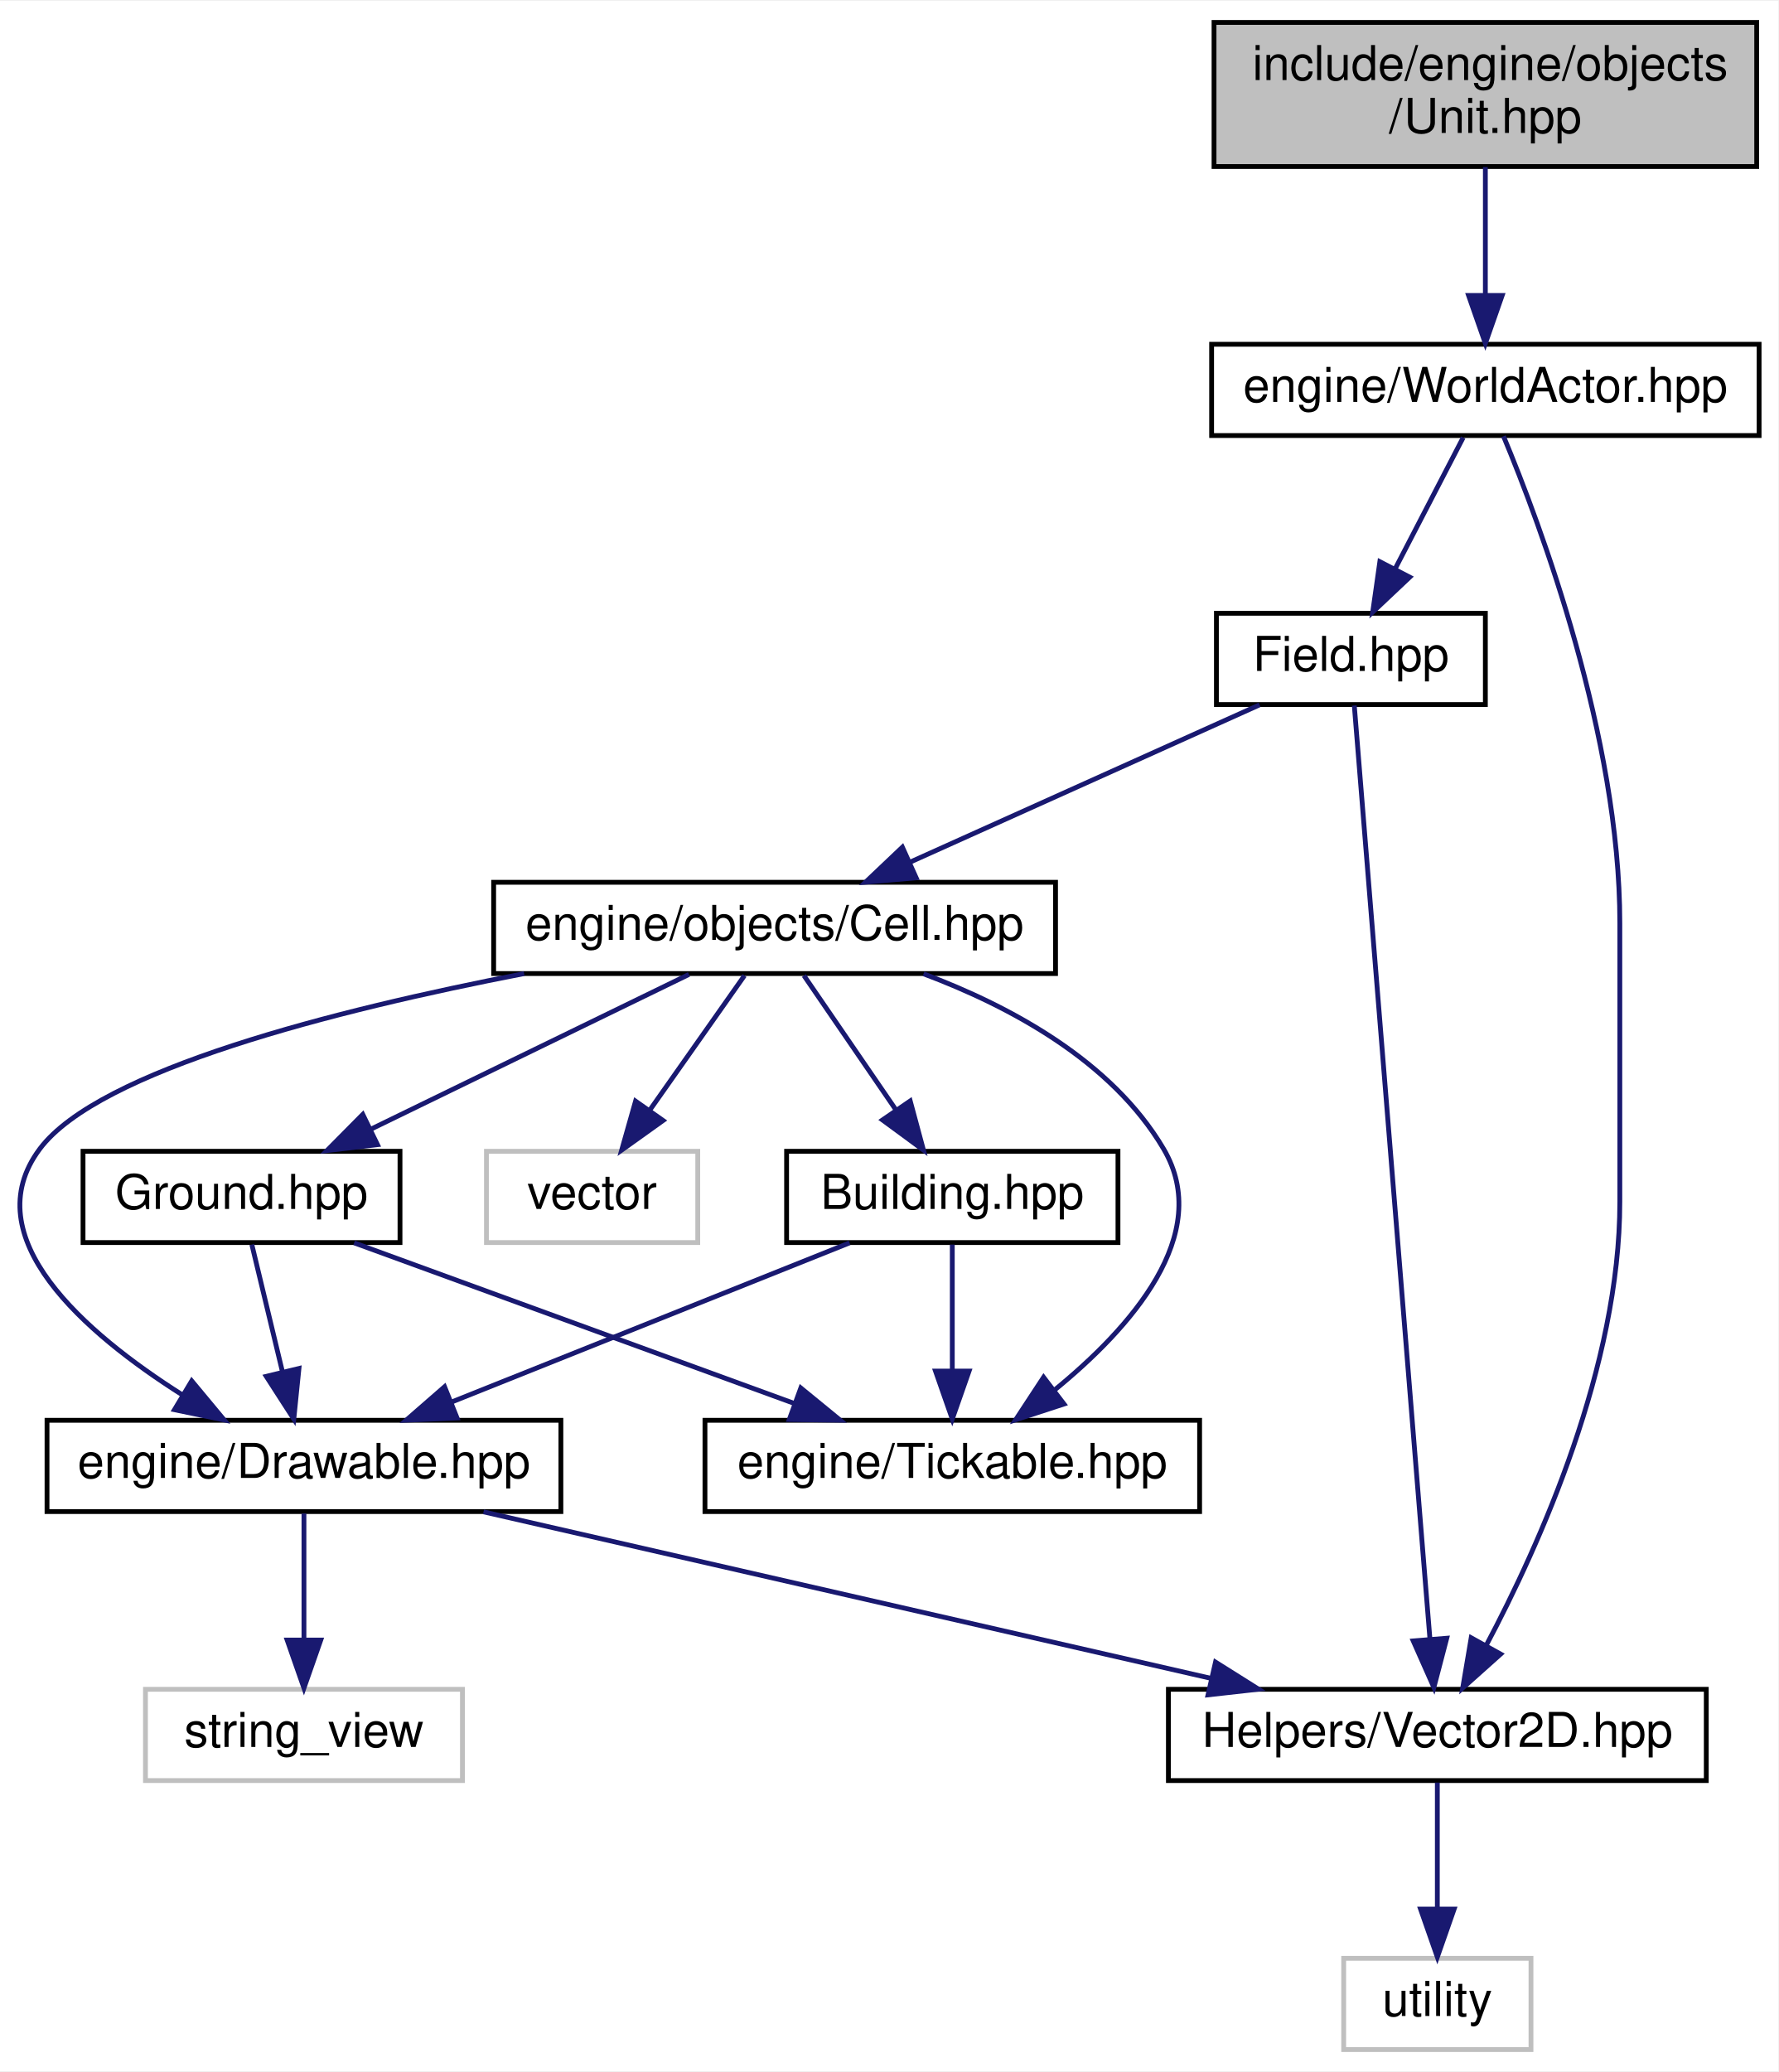
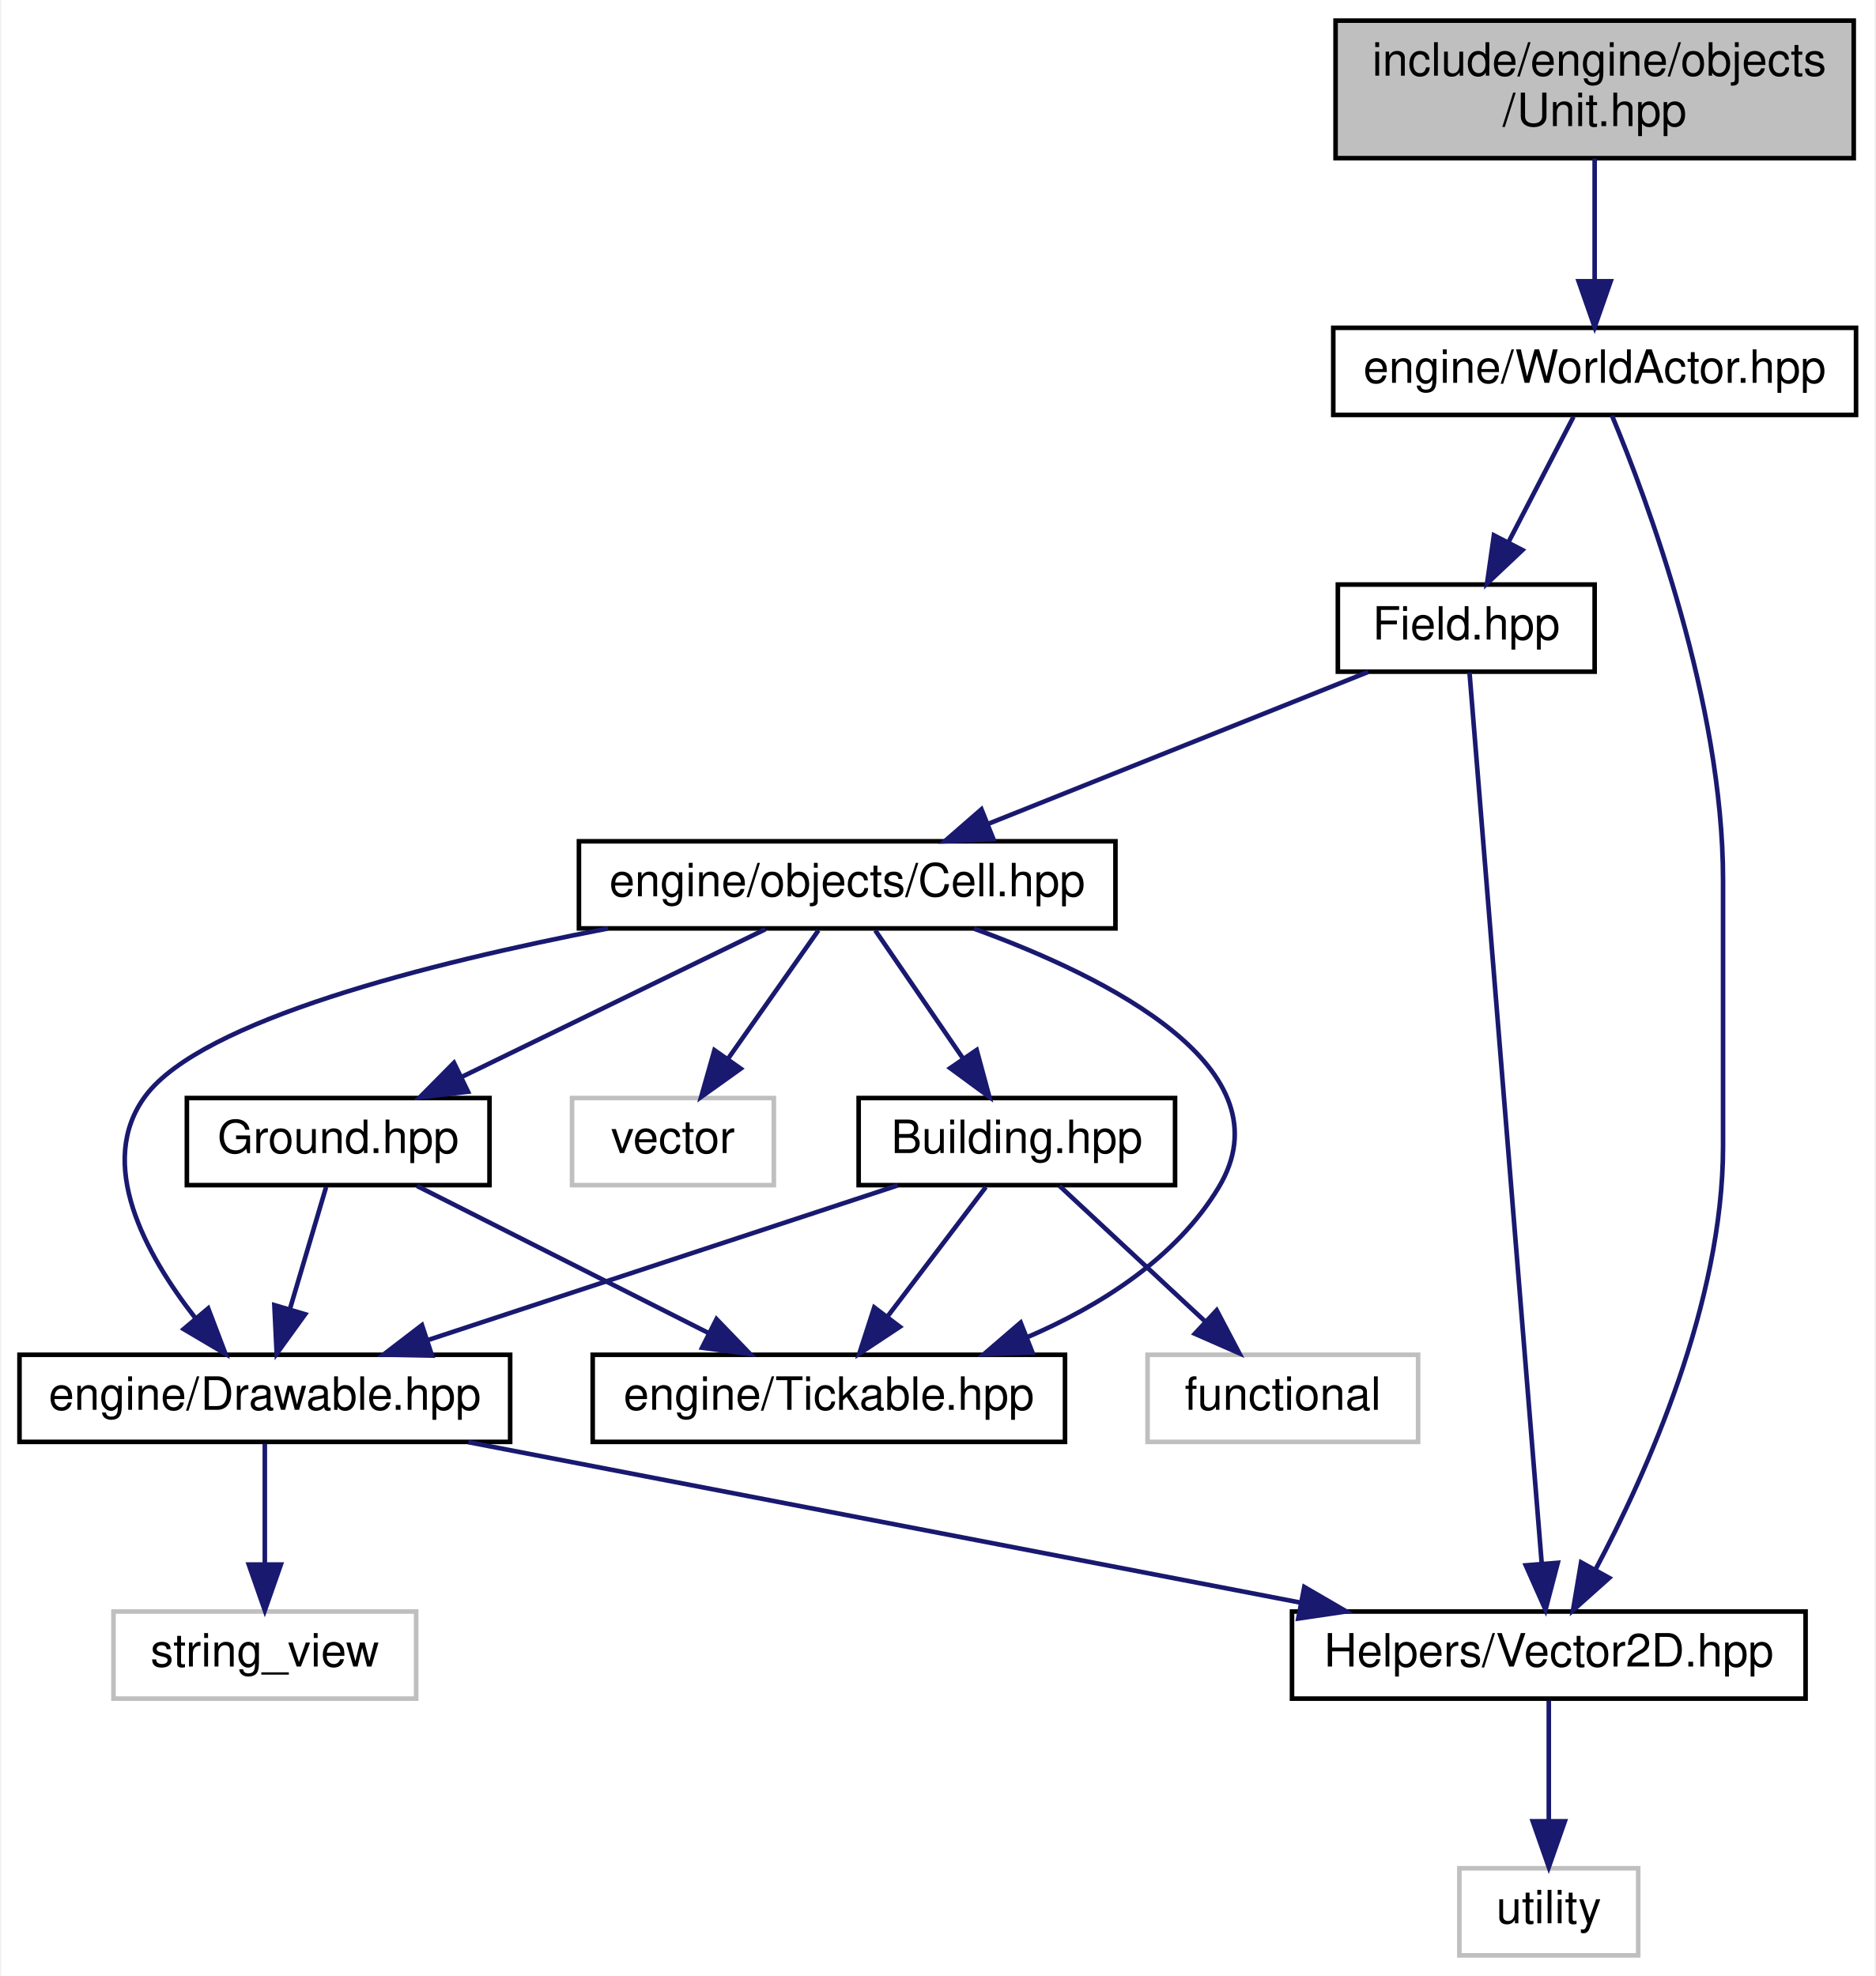
- <svg xmlns="http://www.w3.org/2000/svg" xmlns:xlink="http://www.w3.org/1999/xlink" width="370pt" height="431pt" viewBox="0.00 0.00 370.29 431.00">
+ <svg xmlns="http://www.w3.org/2000/svg" xmlns:xlink="http://www.w3.org/1999/xlink" width="409pt" height="431pt" viewBox="0.00 0.00 408.50 431.00">
  <g id="graph0" class="graph" transform="scale(1 1) rotate(0) translate(4 427)">
-     <polygon fill="white" stroke="transparent" points="-4,4 -4,-427 366.29,-427 366.29,4 -4,4" />
+     <polygon fill="white" stroke="transparent" points="-4,4 -4,-427 404.5,-427 404.5,4 -4,4" />
    <g id="node1" class="node">
      <g id="a_node1">
        <a xlink:title=" ">
-           <polygon fill="#bfbfbf" stroke="black" points="248.79,-392.5 248.79,-422.5 361.79,-422.5 361.79,-392.5 248.79,-392.5" />
-           <text text-anchor="start" x="256.79" y="-410.5" font-family="Helvetica,sans-Serif" font-size="10.00">include/engine/objects</text>
-           <text text-anchor="middle" x="305.29" y="-399.5" font-family="Helvetica,sans-Serif" font-size="10.00">/Unit.hpp</text>
+           <polygon fill="#bfbfbf" stroke="black" points="287,-392.5 287,-422.5 400,-422.5 400,-392.5 287,-392.5" />
+           <text text-anchor="start" x="295" y="-410.5" font-family="Helvetica,sans-Serif" font-size="10.00">include/engine/objects</text>
+           <text text-anchor="middle" x="343.5" y="-399.5" font-family="Helvetica,sans-Serif" font-size="10.00">/Unit.hpp</text>
        </a>
      </g>
    </g>
    <g id="node2" class="node">
      <g id="a_node2">
        <a xlink:href="_world_actor_8hpp.html" target="_top" xlink:title=" ">
-           <polygon fill="white" stroke="black" points="248.29,-336.5 248.29,-355.5 362.29,-355.5 362.29,-336.5 248.29,-336.5" />
-           <text text-anchor="middle" x="305.29" y="-343.5" font-family="Helvetica,sans-Serif" font-size="10.00">engine/WorldActor.hpp</text>
+           <polygon fill="white" stroke="black" points="286.5,-336.5 286.5,-355.5 400.5,-355.5 400.5,-336.5 286.5,-336.5" />
+           <text text-anchor="middle" x="343.5" y="-343.5" font-family="Helvetica,sans-Serif" font-size="10.00">engine/WorldActor.hpp</text>
        </a>
      </g>
    </g>
    <g id="edge1" class="edge">
-       <path fill="none" stroke="midnightblue" d="M305.29,-392.4C305.29,-384.47 305.29,-374.46 305.29,-365.86" />
-       <polygon fill="midnightblue" stroke="midnightblue" points="308.79,-365.66 305.29,-355.66 301.79,-365.66 308.79,-365.66" />
+       <path fill="none" stroke="midnightblue" d="M343.5,-392.4C343.5,-384.47 343.5,-374.46 343.5,-365.86" />
+       <polygon fill="midnightblue" stroke="midnightblue" points="347,-365.66 343.5,-355.66 340,-365.66 347,-365.66" />
    </g>
    <g id="node3" class="node">
      <g id="a_node3">
        <a xlink:href="_vector2_d_8hpp.html" target="_top" xlink:title=" ">
-           <polygon fill="white" stroke="black" points="239.29,-56.5 239.29,-75.5 351.29,-75.5 351.29,-56.5 239.29,-56.5" />
-           <text text-anchor="middle" x="295.29" y="-63.5" font-family="Helvetica,sans-Serif" font-size="10.00">Helpers/Vector2D.hpp</text>
+           <polygon fill="white" stroke="black" points="277.5,-56.5 277.5,-75.5 389.5,-75.5 389.5,-56.5 277.5,-56.5" />
+           <text text-anchor="middle" x="333.5" y="-63.5" font-family="Helvetica,sans-Serif" font-size="10.00">Helpers/Vector2D.hpp</text>
        </a>
      </g>
    </g>
    <g id="edge2" class="edge">
-       <path fill="none" stroke="midnightblue" d="M309.07,-336.35C316.71,-318.03 333.29,-273.82 333.29,-235 333.29,-235 333.29,-235 333.29,-177 333.29,-142.81 316.69,-105.76 305.43,-84.57" />
-       <polygon fill="midnightblue" stroke="midnightblue" points="308.47,-82.83 300.57,-75.77 302.34,-86.22 308.47,-82.83" />
+       <path fill="none" stroke="midnightblue" d="M347.28,-336.35C354.92,-318.03 371.5,-273.82 371.5,-235 371.5,-235 371.5,-235 371.5,-177 371.5,-142.81 354.9,-105.76 343.64,-84.57" />
+       <polygon fill="midnightblue" stroke="midnightblue" points="346.68,-82.83 338.78,-75.77 340.55,-86.22 346.68,-82.83" />
    </g>
    <g id="node5" class="node">
      <g id="a_node5">
        <a xlink:href="_field_8hpp.html" target="_top" xlink:title=" ">
-           <polygon fill="white" stroke="black" points="249.29,-280.5 249.29,-299.5 305.29,-299.5 305.29,-280.5 249.29,-280.5" />
-           <text text-anchor="middle" x="277.29" y="-287.5" font-family="Helvetica,sans-Serif" font-size="10.00">Field.hpp</text>
+           <polygon fill="white" stroke="black" points="287.5,-280.5 287.5,-299.5 343.5,-299.5 343.5,-280.5 287.5,-280.5" />
+           <text text-anchor="middle" x="315.5" y="-287.5" font-family="Helvetica,sans-Serif" font-size="10.00">Field.hpp</text>
        </a>
      </g>
    </g>
    <g id="edge4" class="edge">
-       <path fill="none" stroke="midnightblue" d="M300.67,-336.08C296.83,-328.69 291.27,-317.95 286.53,-308.81" />
-       <polygon fill="midnightblue" stroke="midnightblue" points="289.54,-307.02 281.83,-299.75 283.32,-310.24 289.54,-307.02" />
+       <path fill="none" stroke="midnightblue" d="M338.88,-336.08C335.04,-328.69 329.48,-317.95 324.74,-308.81" />
+       <polygon fill="midnightblue" stroke="midnightblue" points="327.75,-307.02 320.04,-299.75 321.53,-310.24 327.75,-307.02" />
    </g>
    <g id="node4" class="node">
      <g id="a_node4">
        <a xlink:title=" ">
-           <polygon fill="white" stroke="#bfbfbf" points="275.79,-0.5 275.79,-19.5 314.79,-19.5 314.79,-0.5 275.79,-0.5" />
-           <text text-anchor="middle" x="295.29" y="-7.5" font-family="Helvetica,sans-Serif" font-size="10.00">utility</text>
+           <polygon fill="white" stroke="#bfbfbf" points="314,-0.5 314,-19.5 353,-19.5 353,-0.5 314,-0.5" />
+           <text text-anchor="middle" x="333.5" y="-7.5" font-family="Helvetica,sans-Serif" font-size="10.00">utility</text>
        </a>
      </g>
    </g>
    <g id="edge3" class="edge">
-       <path fill="none" stroke="midnightblue" d="M295.29,-56.08C295.29,-49.01 295.29,-38.86 295.29,-29.99" />
-       <polygon fill="midnightblue" stroke="midnightblue" points="298.79,-29.75 295.29,-19.75 291.79,-29.75 298.79,-29.75" />
+       <path fill="none" stroke="midnightblue" d="M333.5,-56.08C333.5,-49.01 333.5,-38.86 333.5,-29.99" />
+       <polygon fill="midnightblue" stroke="midnightblue" points="337,-29.75 333.5,-19.75 330,-29.75 337,-29.75" />
    </g>
-     <g id="edge17" class="edge">
-       <path fill="none" stroke="midnightblue" d="M278,-280.3C280.64,-247.63 290.03,-131.87 293.75,-85.96" />
-       <polygon fill="midnightblue" stroke="midnightblue" points="297.25,-86.13 294.57,-75.88 290.27,-85.57 297.25,-86.13" />
+     <g id="edge18" class="edge">
+       <path fill="none" stroke="midnightblue" d="M316.21,-280.3C318.85,-247.63 328.24,-131.87 331.96,-85.96" />
+       <polygon fill="midnightblue" stroke="midnightblue" points="335.46,-86.13 332.78,-75.88 328.48,-85.57 335.46,-86.13" />
    </g>
    <g id="node6" class="node">
      <g id="a_node6">
        <a xlink:href="_cell_8hpp.html" target="_top" xlink:title=" ">
-           <polygon fill="white" stroke="black" points="98.79,-224.5 98.79,-243.5 215.79,-243.5 215.79,-224.5 98.79,-224.5" />
-           <text text-anchor="middle" x="157.29" y="-231.5" font-family="Helvetica,sans-Serif" font-size="10.00">engine/objects/Cell.hpp</text>
+           <polygon fill="white" stroke="black" points="122,-224.5 122,-243.5 239,-243.5 239,-224.5 122,-224.5" />
+           <text text-anchor="middle" x="180.5" y="-231.5" font-family="Helvetica,sans-Serif" font-size="10.00">engine/objects/Cell.hpp</text>
        </a>
      </g>
    </g>
    <g id="edge5" class="edge">
-       <path fill="none" stroke="midnightblue" d="M258.28,-280.44C238.7,-271.64 207.98,-257.81 185.56,-247.72" />
-       <polygon fill="midnightblue" stroke="midnightblue" points="186.77,-244.43 176.22,-243.52 183.9,-250.81 186.77,-244.43" />
+       <path fill="none" stroke="midnightblue" d="M294.11,-280.44C271.79,-271.52 236.6,-257.44 211.29,-247.32" />
+       <polygon fill="midnightblue" stroke="midnightblue" points="212.38,-243.98 201.79,-243.52 209.78,-250.48 212.38,-243.98" />
    </g>
    <g id="node7" class="node">
      <g id="a_node7">
        <a xlink:href="_drawable_8hpp.html" target="_top" xlink:title=" ">
-           <polygon fill="white" stroke="black" points="5.79,-112.5 5.79,-131.5 112.79,-131.5 112.79,-112.5 5.79,-112.5" />
-           <text text-anchor="middle" x="59.29" y="-119.5" font-family="Helvetica,sans-Serif" font-size="10.00">engine/Drawable.hpp</text>
+           <polygon fill="white" stroke="black" points="0,-112.5 0,-131.5 107,-131.5 107,-112.5 0,-112.5" />
+           <text text-anchor="middle" x="53.5" y="-119.5" font-family="Helvetica,sans-Serif" font-size="10.00">engine/Drawable.hpp</text>
        </a>
      </g>
    </g>
    <g id="edge6" class="edge">
-       <path fill="none" stroke="midnightblue" d="M105.13,-224.49C65.78,-216.88 16.56,-204.4 4.29,-188 -9.44,-169.65 13.64,-149.68 33.97,-136.79" />
-       <polygon fill="midnightblue" stroke="midnightblue" points="35.92,-139.7 42.69,-131.56 32.32,-133.7 35.92,-139.7" />
+       <path fill="none" stroke="midnightblue" d="M128.34,-224.49C88.99,-216.88 39.77,-204.4 27.5,-188 16.53,-173.33 27.49,-153.41 38.36,-139.5" />
+       <polygon fill="midnightblue" stroke="midnightblue" points="41.15,-141.62 44.92,-131.71 35.8,-137.1 41.15,-141.62" />
    </g>
    <g id="node9" class="node">
      <g id="a_node9">
        <a xlink:href="_tickable_8hpp.html" target="_top" xlink:title=" ">
-           <polygon fill="white" stroke="black" points="142.79,-112.5 142.79,-131.5 245.79,-131.5 245.79,-112.5 142.79,-112.5" />
-           <text text-anchor="middle" x="194.29" y="-119.5" font-family="Helvetica,sans-Serif" font-size="10.00">engine/Tickable.hpp</text>
+           <polygon fill="white" stroke="black" points="125,-112.5 125,-131.5 228,-131.5 228,-112.5 125,-112.5" />
+           <text text-anchor="middle" x="176.5" y="-119.5" font-family="Helvetica,sans-Serif" font-size="10.00">engine/Tickable.hpp</text>
        </a>
      </g>
    </g>
    <g id="edge9" class="edge">
-       <path fill="none" stroke="midnightblue" d="M188.31,-224.44C206.32,-217.69 227.52,-206.3 238.29,-188 248.77,-170.2 231.41,-150.69 215.51,-137.74" />
-       <polygon fill="midnightblue" stroke="midnightblue" points="217.55,-134.89 207.48,-131.6 213.3,-140.46 217.55,-134.89" />
+       <path fill="none" stroke="midnightblue" d="M208.17,-224.44C237.36,-213.83 277.12,-193.95 261.5,-168 252.21,-152.57 235.67,-142.16 219.63,-135.27" />
+       <polygon fill="midnightblue" stroke="midnightblue" points="220.89,-132.01 210.3,-131.61 218.33,-138.52 220.89,-132.01" />
    </g>
    <g id="node10" class="node">
      <g id="a_node10">
        <a xlink:title=" ">
-           <polygon fill="white" stroke="#bfbfbf" points="97.29,-168.5 97.29,-187.5 141.29,-187.5 141.29,-168.5 97.29,-168.5" />
-           <text text-anchor="middle" x="119.29" y="-175.5" font-family="Helvetica,sans-Serif" font-size="10.00">vector</text>
+           <polygon fill="white" stroke="#bfbfbf" points="120.5,-168.5 120.5,-187.5 164.5,-187.5 164.5,-168.5 120.5,-168.5" />
+           <text text-anchor="middle" x="142.5" y="-175.5" font-family="Helvetica,sans-Serif" font-size="10.00">vector</text>
        </a>
      </g>
    </g>
    <g id="edge10" class="edge">
-       <path fill="none" stroke="midnightblue" d="M151.02,-224.08C145.65,-216.46 137.77,-205.26 131.21,-195.94" />
-       <polygon fill="midnightblue" stroke="midnightblue" points="134.07,-193.91 125.45,-187.75 128.34,-197.94 134.07,-193.91" />
+       <path fill="none" stroke="midnightblue" d="M174.23,-224.08C168.86,-216.46 160.98,-205.26 154.42,-195.94" />
+       <polygon fill="midnightblue" stroke="midnightblue" points="157.28,-193.91 148.66,-187.75 151.55,-197.94 157.28,-193.91" />
    </g>
    <g id="node11" class="node">
      <g id="a_node11">
        <a xlink:href="_ground_8hpp.html" target="_top" xlink:title=" ">
-           <polygon fill="white" stroke="black" points="13.29,-168.5 13.29,-187.5 79.29,-187.5 79.29,-168.5 13.29,-168.5" />
-           <text text-anchor="middle" x="46.29" y="-175.5" font-family="Helvetica,sans-Serif" font-size="10.00">Ground.hpp</text>
+           <polygon fill="white" stroke="black" points="36.5,-168.5 36.5,-187.5 102.5,-187.5 102.5,-168.5 36.5,-168.5" />
+           <text text-anchor="middle" x="69.5" y="-175.5" font-family="Helvetica,sans-Serif" font-size="10.00">Ground.hpp</text>
        </a>
      </g>
    </g>
    <g id="edge11" class="edge">
-       <path fill="none" stroke="midnightblue" d="M139.46,-224.32C121.57,-215.62 93.81,-202.12 73.24,-192.11" />
-       <polygon fill="midnightblue" stroke="midnightblue" points="74.6,-188.88 64.08,-187.65 71.54,-195.18 74.6,-188.88" />
+       <path fill="none" stroke="midnightblue" d="M162.67,-224.32C144.78,-215.62 117.02,-202.12 96.45,-192.11" />
+       <polygon fill="midnightblue" stroke="midnightblue" points="97.81,-188.88 87.29,-187.65 94.75,-195.18 97.81,-188.88" />
    </g>
    <g id="node12" class="node">
      <g id="a_node12">
        <a xlink:href="_building_8hpp.html" target="_top" xlink:title=" ">
-           <polygon fill="white" stroke="black" points="159.79,-168.5 159.79,-187.5 228.79,-187.5 228.79,-168.5 159.79,-168.5" />
-           <text text-anchor="middle" x="194.29" y="-175.5" font-family="Helvetica,sans-Serif" font-size="10.00">Building.hpp</text>
+           <polygon fill="white" stroke="black" points="183,-168.5 183,-187.5 252,-187.5 252,-168.5 183,-168.5" />
+           <text text-anchor="middle" x="217.5" y="-175.5" font-family="Helvetica,sans-Serif" font-size="10.00">Building.hpp</text>
        </a>
      </g>
    </g>
    <g id="edge14" class="edge">
-       <path fill="none" stroke="midnightblue" d="M163.4,-224.08C168.57,-216.53 176.14,-205.49 182.48,-196.23" />
-       <polygon fill="midnightblue" stroke="midnightblue" points="185.53,-197.98 188.29,-187.75 179.75,-194.02 185.53,-197.98" />
+       <path fill="none" stroke="midnightblue" d="M186.61,-224.08C191.78,-216.53 199.35,-205.49 205.69,-196.23" />
+       <polygon fill="midnightblue" stroke="midnightblue" points="208.74,-197.98 211.5,-187.75 202.96,-194.02 208.74,-197.98" />
    </g>
    <g id="edge8" class="edge">
-       <path fill="none" stroke="midnightblue" d="M96.68,-112.44C137.68,-103.06 203.54,-87.99 248.07,-77.8" />
-       <polygon fill="midnightblue" stroke="midnightblue" points="249.1,-81.16 258.07,-75.52 247.54,-74.34 249.1,-81.16" />
+       <path fill="none" stroke="midnightblue" d="M97.87,-112.44C147.12,-102.94 226.63,-87.61 279.47,-77.42" />
+       <polygon fill="midnightblue" stroke="midnightblue" points="280.18,-80.85 289.34,-75.52 278.86,-73.97 280.18,-80.85" />
    </g>
    <g id="node8" class="node">
      <g id="a_node8">
        <a xlink:title=" ">
-           <polygon fill="white" stroke="#bfbfbf" points="26.29,-56.5 26.29,-75.5 92.29,-75.5 92.29,-56.5 26.29,-56.5" />
-           <text text-anchor="middle" x="59.29" y="-63.5" font-family="Helvetica,sans-Serif" font-size="10.00">string_view</text>
+           <polygon fill="white" stroke="#bfbfbf" points="20.5,-56.5 20.5,-75.5 86.5,-75.5 86.5,-56.5 20.5,-56.5" />
+           <text text-anchor="middle" x="53.5" y="-63.5" font-family="Helvetica,sans-Serif" font-size="10.00">string_view</text>
        </a>
      </g>
    </g>
    <g id="edge7" class="edge">
-       <path fill="none" stroke="midnightblue" d="M59.29,-112.08C59.29,-105.01 59.29,-94.86 59.29,-85.99" />
-       <polygon fill="midnightblue" stroke="midnightblue" points="62.79,-85.75 59.29,-75.75 55.79,-85.75 62.79,-85.75" />
+       <path fill="none" stroke="midnightblue" d="M53.5,-112.08C53.5,-105.01 53.5,-94.86 53.5,-85.99" />
+       <polygon fill="midnightblue" stroke="midnightblue" points="57,-85.75 53.5,-75.75 50,-85.75 57,-85.75" />
    </g>
    <g id="edge12" class="edge">
-       <path fill="none" stroke="midnightblue" d="M48.44,-168.08C50.16,-160.93 52.64,-150.64 54.79,-141.69" />
-       <polygon fill="midnightblue" stroke="midnightblue" points="58.25,-142.29 57.18,-131.75 51.44,-140.65 58.25,-142.29" />
+       <path fill="none" stroke="midnightblue" d="M66.86,-168.08C64.71,-160.85 61.62,-150.41 58.95,-141.4" />
+       <polygon fill="midnightblue" stroke="midnightblue" points="62.29,-140.34 56.09,-131.75 55.58,-142.33 62.29,-140.34" />
    </g>
    <g id="edge13" class="edge">
-       <path fill="none" stroke="midnightblue" d="M69.74,-168.44C94.42,-159.44 133.48,-145.19 161.27,-135.05" />
-       <polygon fill="midnightblue" stroke="midnightblue" points="162.75,-138.23 170.95,-131.52 160.35,-131.66 162.75,-138.23" />
+       <path fill="none" stroke="midnightblue" d="M86.69,-168.32C103.85,-159.66 130.45,-146.24 150.25,-136.25" />
+       <polygon fill="midnightblue" stroke="midnightblue" points="152,-139.28 159.35,-131.65 148.85,-133.04 152,-139.28" />
    </g>
    <g id="edge15" class="edge">
-       <path fill="none" stroke="midnightblue" d="M172.9,-168.44C150.58,-159.52 115.39,-145.44 90.08,-135.32" />
-       <polygon fill="midnightblue" stroke="midnightblue" points="91.17,-131.98 80.58,-131.52 88.57,-138.48 91.17,-131.98" />
+       <path fill="none" stroke="midnightblue" d="M191.51,-168.44C163.8,-159.32 119.75,-144.81 88.88,-134.65" />
+       <polygon fill="midnightblue" stroke="midnightblue" points="89.96,-131.32 79.36,-131.52 87.77,-137.97 89.96,-131.32" />
    </g>
    <g id="edge16" class="edge">
-       <path fill="none" stroke="midnightblue" d="M194.29,-168.08C194.29,-161.01 194.29,-150.86 194.29,-141.99" />
-       <polygon fill="midnightblue" stroke="midnightblue" points="197.79,-141.75 194.29,-131.75 190.79,-141.75 197.79,-141.75" />
+       <path fill="none" stroke="midnightblue" d="M210.73,-168.08C204.94,-160.46 196.44,-149.26 189.36,-139.94" />
+       <polygon fill="midnightblue" stroke="midnightblue" points="191.98,-137.6 183.14,-131.75 186.4,-141.83 191.98,-137.6" />
+     </g>
+     <g id="node13" class="node">
+       <g id="a_node13">
+         <a xlink:title=" ">
+           <polygon fill="white" stroke="#bfbfbf" points="246,-112.5 246,-131.5 305,-131.5 305,-112.5 246,-112.5" />
+           <text text-anchor="middle" x="275.5" y="-119.5" font-family="Helvetica,sans-Serif" font-size="10.00">functional</text>
+         </a>
+       </g>
+     </g>
+     <g id="edge17" class="edge">
+       <path fill="none" stroke="midnightblue" d="M226.82,-168.32C235.39,-160.34 248.31,-148.31 258.69,-138.65" />
+       <polygon fill="midnightblue" stroke="midnightblue" points="261.08,-141.21 266.01,-131.83 256.31,-136.09 261.08,-141.21" />
    </g>
  </g>
</svg>
